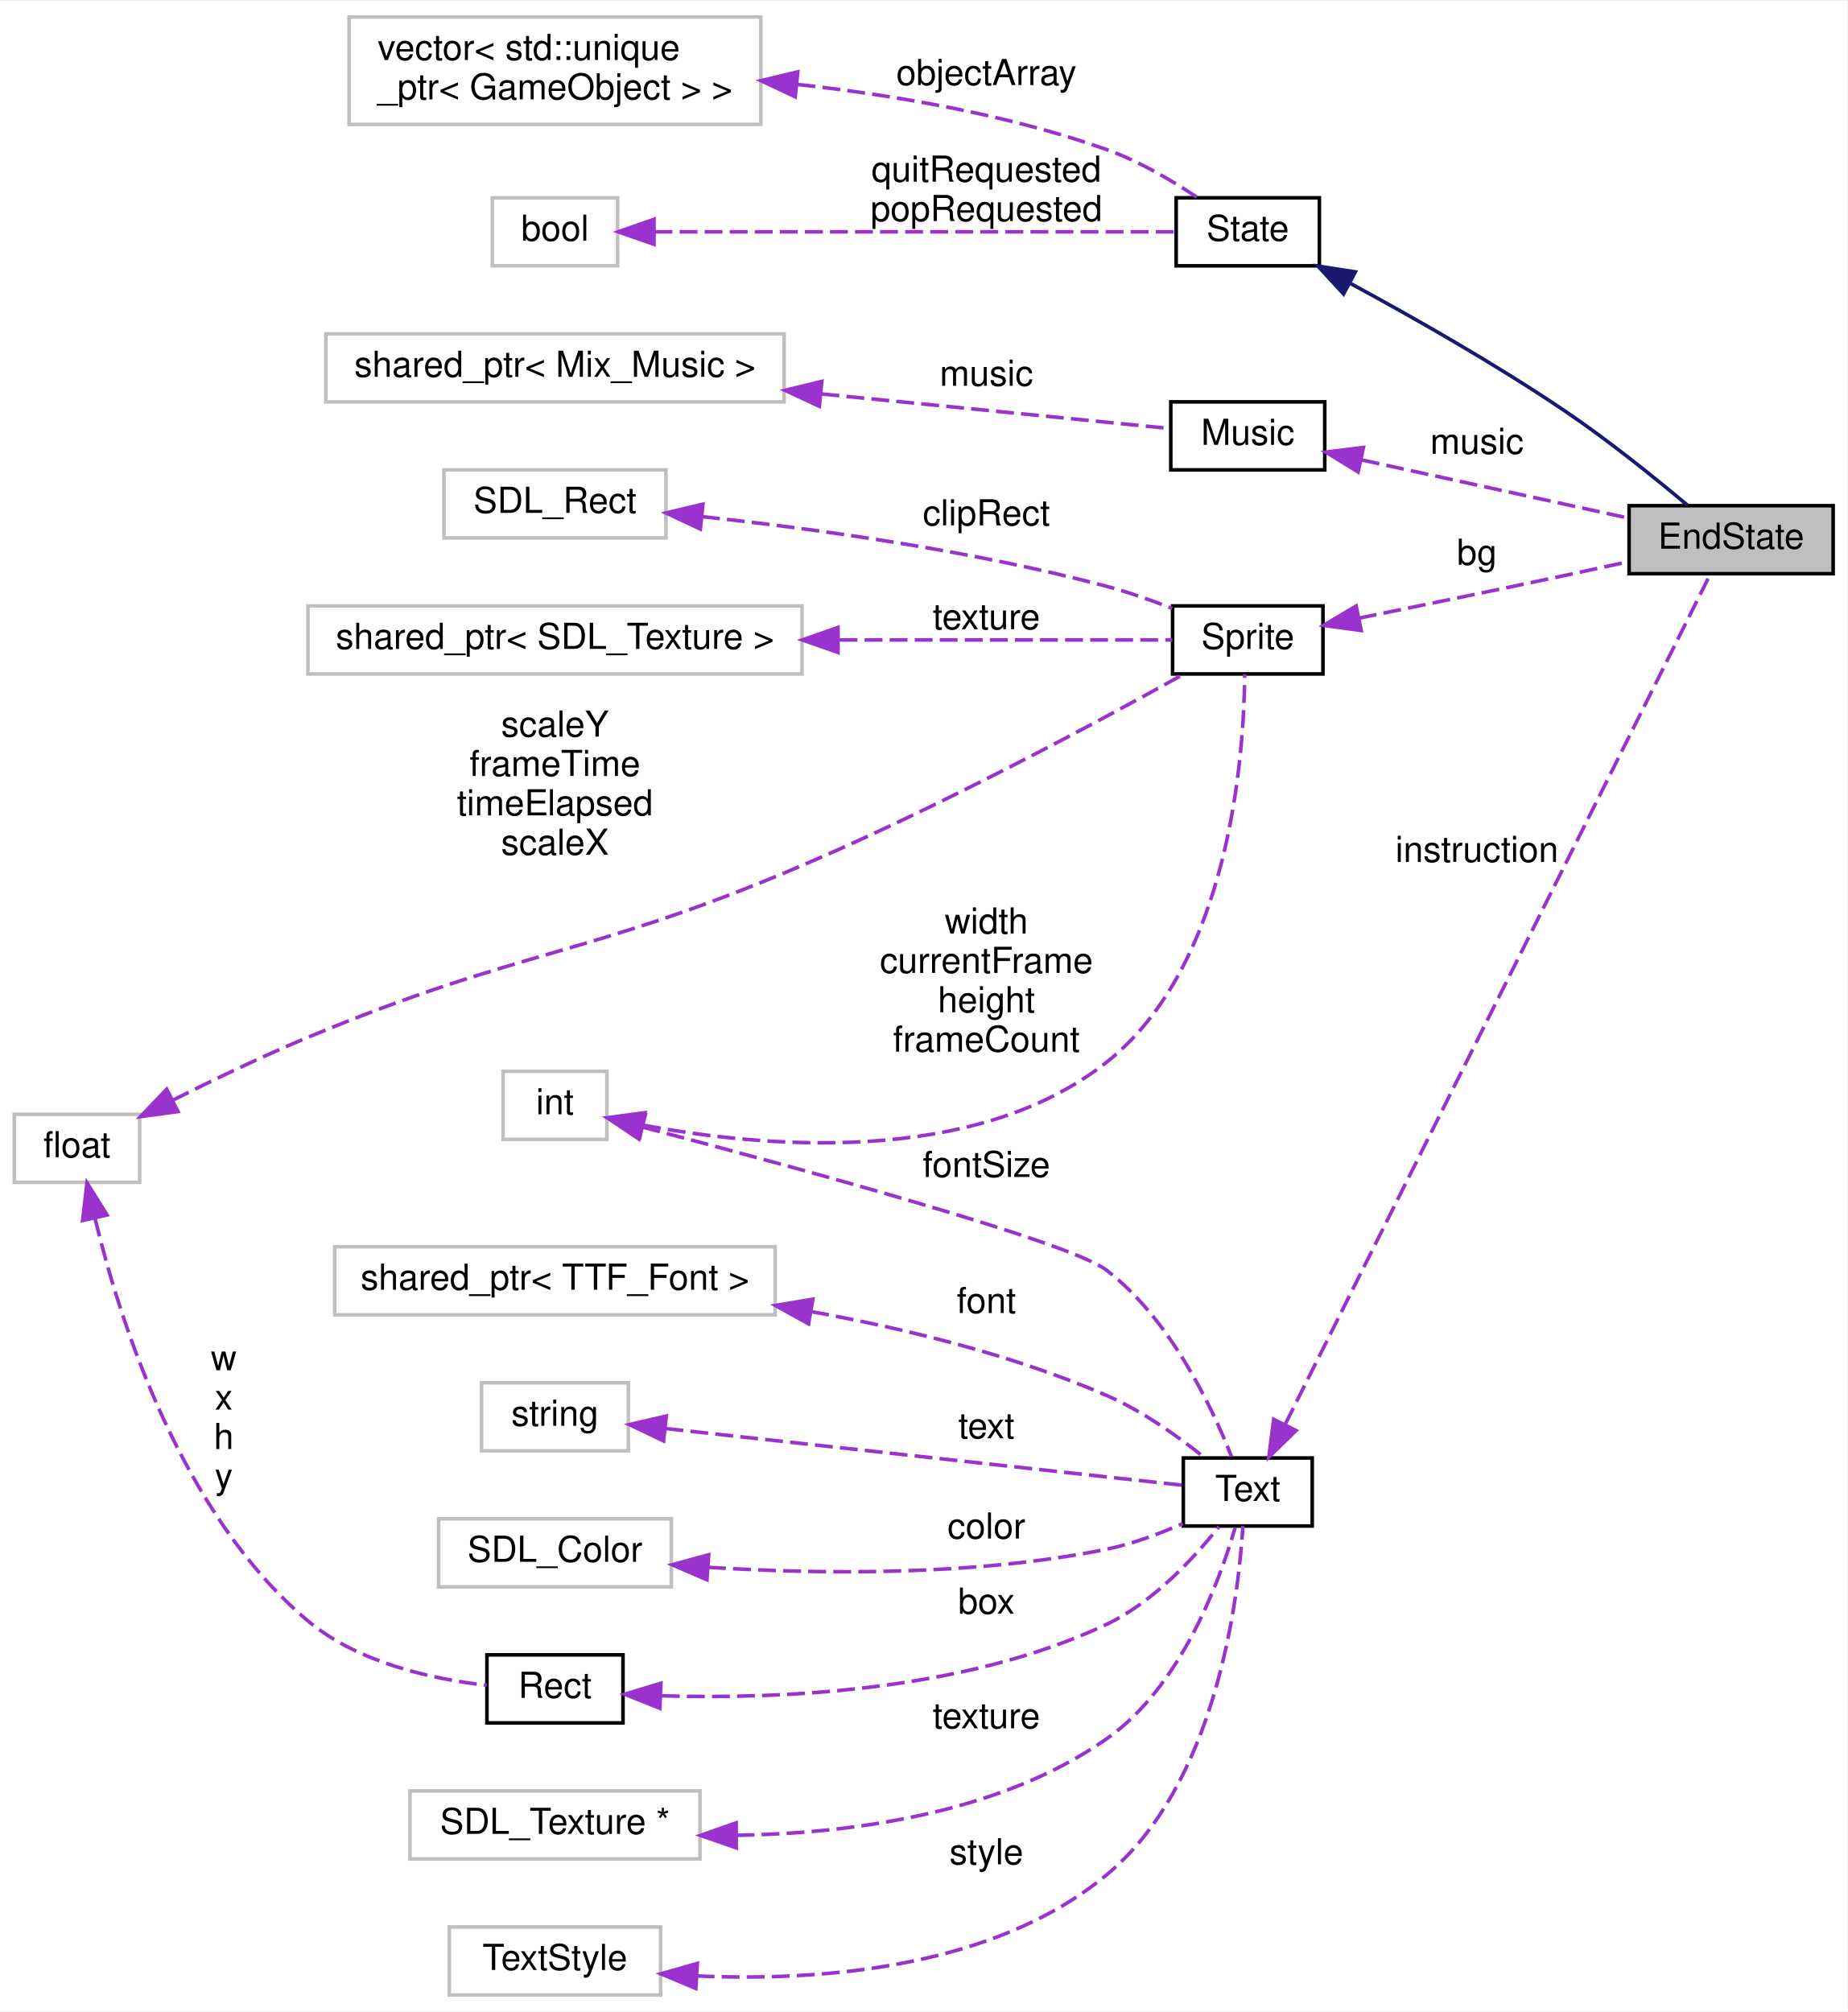
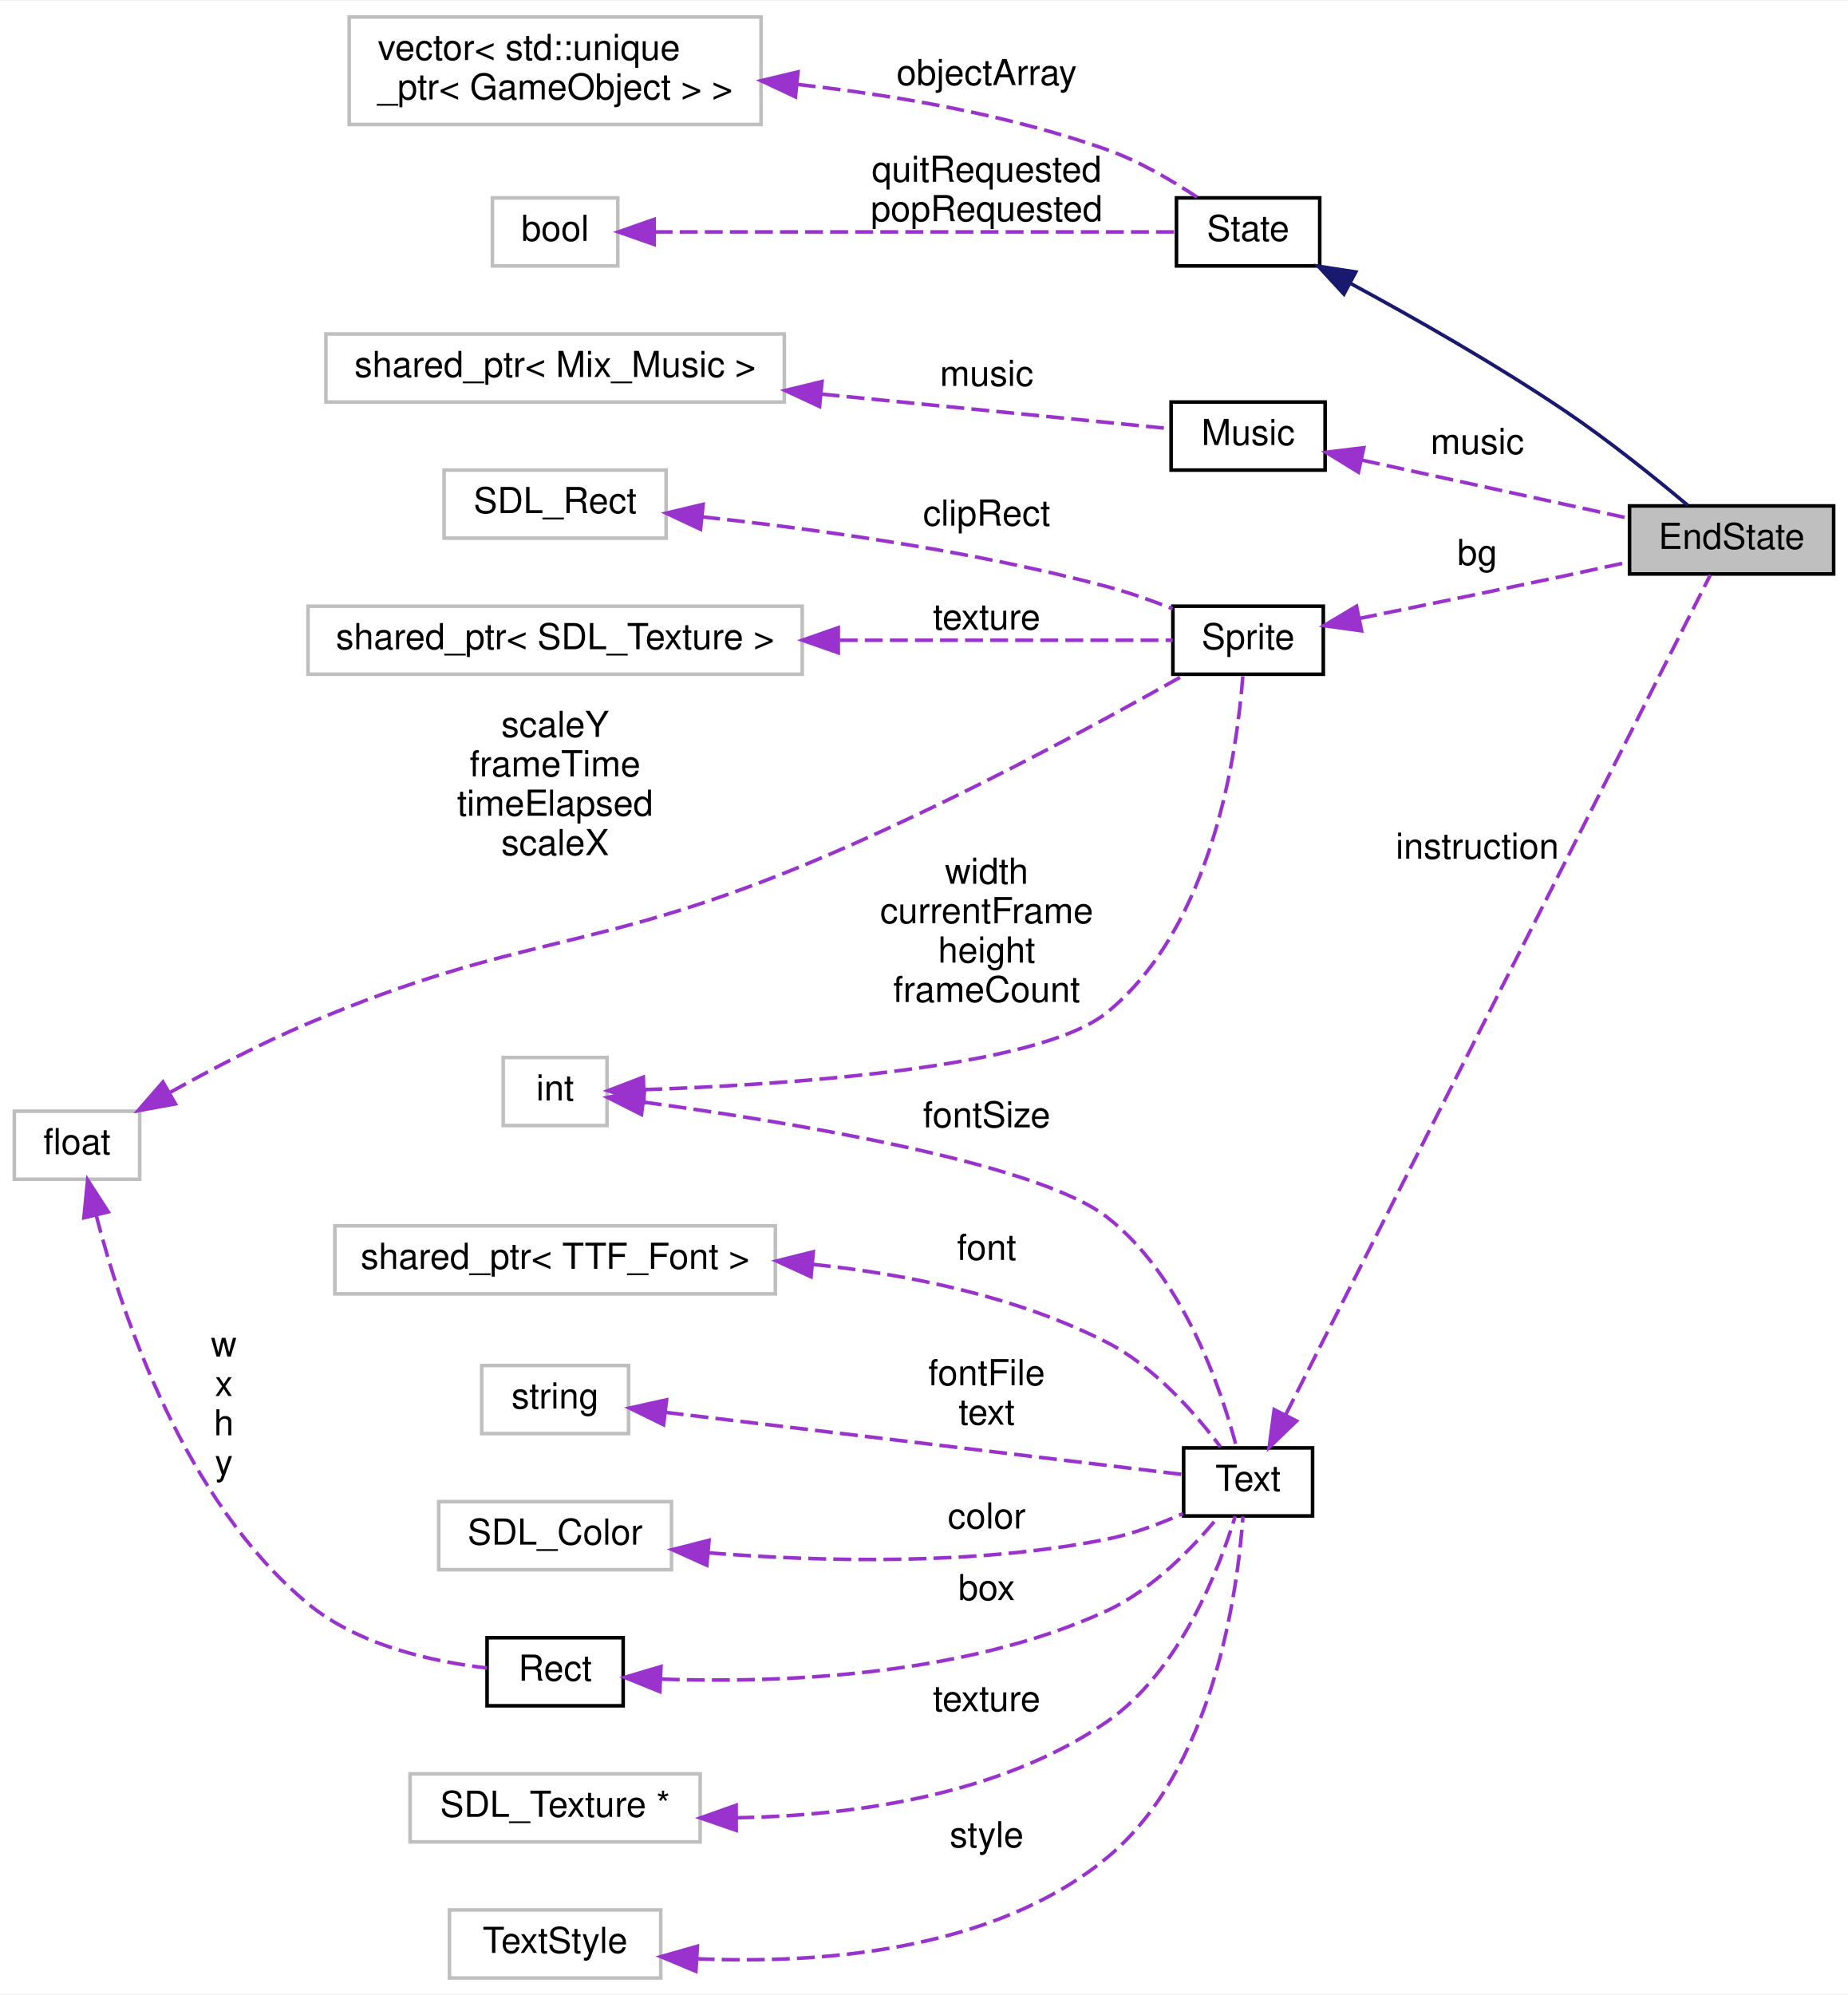
- <svg xmlns="http://www.w3.org/2000/svg" xmlns:xlink="http://www.w3.org/1999/xlink" width="516pt" height="562pt" viewBox="0.00 0.00 516.00 561.50">
-   <g id="graph0" class="graph" transform="scale(1 1) rotate(0) translate(4 557.5)">
-     <polygon fill="white" stroke="none" points="-4,4 -4,-557.5 512,-557.5 512,4 -4,4" />
+ <svg xmlns="http://www.w3.org/2000/svg" xmlns:xlink="http://www.w3.org/1999/xlink" width="516pt" height="557pt" viewBox="0.00 0.00 516.00 556.50">
+   <g id="graph0" class="graph" transform="scale(1 1) rotate(0) translate(4 552.5)">
+     <polygon fill="white" stroke="none" points="-4,4 -4,-552.5 512,-552.5 512,4 -4,4" />
    <g id="node1" class="node">
-       <polygon fill="#bfbfbf" stroke="black" points="451,-397.5 451,-416.5 508,-416.5 508,-397.5 451,-397.5" />
-       <text text-anchor="middle" x="479.5" y="-404.5" font-family="Helvetica,sans-Serif" font-size="10.00">EndState</text>
+       <polygon fill="#bfbfbf" stroke="black" points="451,-392.5 451,-411.5 508,-411.5 508,-392.5 451,-392.5" />
+       <text text-anchor="middle" x="479.5" y="-399.5" font-family="Helvetica,sans-Serif" font-size="10.00">EndState</text>
    </g>
    <g id="node2" class="node">
      <g id="a_node2">
        <a xlink:href="classState.html" target="_top" xlink:title="Classe virtual que modela um estado do jogo. ">
-           <polygon fill="white" stroke="black" points="324.5,-483.5 324.5,-502.5 364.5,-502.5 364.5,-483.5 324.5,-483.5" />
-           <text text-anchor="middle" x="344.5" y="-490.5" font-family="Helvetica,sans-Serif" font-size="10.00">State</text>
+           <polygon fill="white" stroke="black" points="324.5,-478.5 324.5,-497.5 364.5,-497.5 364.5,-478.5 324.5,-478.5" />
+           <text text-anchor="middle" x="344.5" y="-485.5" font-family="Helvetica,sans-Serif" font-size="10.00">State</text>
        </a>
      </g>
    </g>
    <g id="edge1" class="edge">
-       <path fill="none" stroke="midnightblue" d="M373.212,-478.554C390.748,-469.076 413.674,-456.059 433,-443 445.185,-434.766 458.271,-424.215 467.266,-416.667" />
-       <polygon fill="midnightblue" stroke="midnightblue" points="371.251,-475.633 364.081,-483.433 374.55,-481.807 371.251,-475.633" />
+       <path fill="none" stroke="midnightblue" d="M373.212,-473.554C390.748,-464.076 413.674,-451.059 433,-438 445.185,-429.766 458.271,-419.215 467.266,-411.667" />
+       <polygon fill="midnightblue" stroke="midnightblue" points="371.251,-470.633 364.081,-478.433 374.55,-476.807 371.251,-470.633" />
    </g>
    <g id="node3" class="node">
-       <polygon fill="white" stroke="#bfbfbf" points="93.5,-523 93.5,-553 208.5,-553 208.5,-523 93.5,-523" />
-       <text text-anchor="start" x="101.5" y="-541" font-family="Helvetica,sans-Serif" font-size="10.00">vector&lt; std::unique</text>
-       <text text-anchor="middle" x="151" y="-530" font-family="Helvetica,sans-Serif" font-size="10.00">_ptr&lt; GameObject &gt; &gt;</text>
+       <polygon fill="white" stroke="#bfbfbf" points="93.5,-518 93.5,-548 208.5,-548 208.5,-518 93.5,-518" />
+       <text text-anchor="start" x="101.5" y="-536" font-family="Helvetica,sans-Serif" font-size="10.00">vector&lt; std::unique</text>
+       <text text-anchor="middle" x="151" y="-525" font-family="Helvetica,sans-Serif" font-size="10.00">_ptr&lt; GameObject &gt; &gt;</text>
    </g>
    <g id="edge2" class="edge">
-       <path fill="none" stroke="#9a32cd" stroke-dasharray="5,2" d="M218.757,-534.167C246.079,-531.13 277.637,-525.699 305,-516 313.953,-512.826 323.116,-507.454 330.256,-502.699" />
-       <polygon fill="#9a32cd" stroke="#9a32cd" points="218.101,-530.716 208.511,-535.218 218.816,-537.68 218.101,-530.716" />
-       <text text-anchor="middle" x="271.5" y="-534" font-family="Helvetica,sans-Serif" font-size="10.00"> objectArray</text>
+       <path fill="none" stroke="#9a32cd" stroke-dasharray="5,2" d="M218.757,-529.167C246.079,-526.13 277.637,-520.699 305,-511 313.953,-507.826 323.116,-502.454 330.256,-497.699" />
+       <polygon fill="#9a32cd" stroke="#9a32cd" points="218.101,-525.716 208.511,-530.218 218.816,-532.68 218.101,-525.716" />
+       <text text-anchor="middle" x="271.5" y="-529" font-family="Helvetica,sans-Serif" font-size="10.00"> objectArray</text>
    </g>
    <g id="node4" class="node">
-       <polygon fill="white" stroke="#bfbfbf" points="133.5,-483.5 133.5,-502.5 168.5,-502.5 168.5,-483.5 133.5,-483.5" />
-       <text text-anchor="middle" x="151" y="-490.5" font-family="Helvetica,sans-Serif" font-size="10.00">bool</text>
+       <polygon fill="white" stroke="#bfbfbf" points="133.5,-478.5 133.5,-497.5 168.5,-497.5 168.5,-478.5 133.5,-478.5" />
+       <text text-anchor="middle" x="151" y="-485.5" font-family="Helvetica,sans-Serif" font-size="10.00">bool</text>
    </g>
    <g id="edge3" class="edge">
-       <path fill="none" stroke="#9a32cd" stroke-dasharray="5,2" d="M178.8,-493C218.056,-493 290.238,-493 324.495,-493" />
-       <polygon fill="#9a32cd" stroke="#9a32cd" points="178.659,-489.5 168.659,-493 178.659,-496.5 178.659,-489.5" />
-       <text text-anchor="middle" x="271.5" y="-507" font-family="Helvetica,sans-Serif" font-size="10.00"> quitRequested</text>
-       <text text-anchor="middle" x="271.5" y="-496" font-family="Helvetica,sans-Serif" font-size="10.00">popRequested</text>
+       <path fill="none" stroke="#9a32cd" stroke-dasharray="5,2" d="M178.8,-488C218.056,-488 290.238,-488 324.495,-488" />
+       <polygon fill="#9a32cd" stroke="#9a32cd" points="178.659,-484.5 168.659,-488 178.659,-491.5 178.659,-484.5" />
+       <text text-anchor="middle" x="271.5" y="-502" font-family="Helvetica,sans-Serif" font-size="10.00"> quitRequested</text>
+       <text text-anchor="middle" x="271.5" y="-491" font-family="Helvetica,sans-Serif" font-size="10.00">popRequested</text>
    </g>
    <g id="node5" class="node">
      <g id="a_node5">
        <a xlink:href="classMusic.html" target="_top" xlink:title="Music">
-           <polygon fill="white" stroke="black" points="323,-426.5 323,-445.5 366,-445.5 366,-426.5 323,-426.5" />
-           <text text-anchor="middle" x="344.5" y="-433.5" font-family="Helvetica,sans-Serif" font-size="10.00">Music</text>
+           <polygon fill="white" stroke="black" points="323,-421.5 323,-440.5 366,-440.5 366,-421.5 323,-421.5" />
+           <text text-anchor="middle" x="344.5" y="-428.5" font-family="Helvetica,sans-Serif" font-size="10.00">Music</text>
        </a>
      </g>
    </g>
    <g id="edge4" class="edge">
-       <path fill="none" stroke="#9a32cd" stroke-dasharray="5,2" d="M376.345,-429.274C398.892,-424.358 429.203,-417.749 450.942,-413.009" />
-       <polygon fill="#9a32cd" stroke="#9a32cd" points="375.306,-425.919 366.281,-431.469 376.797,-432.758 375.306,-425.919" />
-       <text text-anchor="middle" x="408.5" y="-431" font-family="Helvetica,sans-Serif" font-size="10.00"> music</text>
+       <path fill="none" stroke="#9a32cd" stroke-dasharray="5,2" d="M376.345,-424.274C398.892,-419.358 429.203,-412.749 450.942,-408.009" />
+       <polygon fill="#9a32cd" stroke="#9a32cd" points="375.306,-420.919 366.281,-426.469 376.797,-427.758 375.306,-420.919" />
+       <text text-anchor="middle" x="408.5" y="-426" font-family="Helvetica,sans-Serif" font-size="10.00"> music</text>
    </g>
    <g id="node6" class="node">
-       <polygon fill="white" stroke="#bfbfbf" points="87,-445.5 87,-464.5 215,-464.5 215,-445.5 87,-445.5" />
-       <text text-anchor="middle" x="151" y="-452.5" font-family="Helvetica,sans-Serif" font-size="10.00">shared_ptr&lt; Mix_Music &gt;</text>
+       <polygon fill="white" stroke="#bfbfbf" points="87,-440.5 87,-459.5 215,-459.5 215,-440.5 87,-440.5" />
+       <text text-anchor="middle" x="151" y="-447.5" font-family="Helvetica,sans-Serif" font-size="10.00">shared_ptr&lt; Mix_Music &gt;</text>
    </g>
    <g id="edge5" class="edge">
-       <path fill="none" stroke="#9a32cd" stroke-dasharray="5,2" d="M225.439,-447.714C260.374,-444.247 299.506,-440.365 322.791,-438.055" />
-       <polygon fill="#9a32cd" stroke="#9a32cd" points="224.841,-444.256 215.235,-448.726 225.532,-451.222 224.841,-444.256" />
-       <text text-anchor="middle" x="271.5" y="-450" font-family="Helvetica,sans-Serif" font-size="10.00"> music</text>
+       <path fill="none" stroke="#9a32cd" stroke-dasharray="5,2" d="M225.439,-442.714C260.374,-439.247 299.506,-435.365 322.791,-433.055" />
+       <polygon fill="#9a32cd" stroke="#9a32cd" points="224.841,-439.256 215.235,-443.726 225.532,-446.222 224.841,-439.256" />
+       <text text-anchor="middle" x="271.5" y="-445" font-family="Helvetica,sans-Serif" font-size="10.00"> music</text>
    </g>
    <g id="node7" class="node">
      <g id="a_node7">
        <a xlink:href="classSprite.html" target="_top" xlink:title="Classe que modela uma sprite. ">
-           <polygon fill="white" stroke="black" points="323.5,-369.5 323.5,-388.5 365.5,-388.5 365.5,-369.5 323.5,-369.5" />
-           <text text-anchor="middle" x="344.5" y="-376.5" font-family="Helvetica,sans-Serif" font-size="10.00">Sprite</text>
+           <polygon fill="white" stroke="black" points="323.5,-364.5 323.5,-383.5 365.5,-383.5 365.5,-364.5 323.5,-364.5" />
+           <text text-anchor="middle" x="344.5" y="-371.5" font-family="Helvetica,sans-Serif" font-size="10.00">Sprite</text>
        </a>
      </g>
    </g>
    <g id="edge6" class="edge">
-       <path fill="none" stroke="#9a32cd" stroke-dasharray="5,2" d="M375.539,-385.075C392.434,-388.519 413.905,-392.938 433,-397 438.696,-398.212 444.787,-399.533 450.6,-400.806" />
-       <polygon fill="#9a32cd" stroke="#9a32cd" points="376.17,-381.632 365.673,-383.07 374.775,-388.492 376.17,-381.632" />
-       <text text-anchor="middle" x="408.5" y="-400" font-family="Helvetica,sans-Serif" font-size="10.00"> bg</text>
+       <path fill="none" stroke="#9a32cd" stroke-dasharray="5,2" d="M375.539,-380.075C392.434,-383.519 413.905,-387.938 433,-392 438.696,-393.212 444.787,-394.533 450.6,-395.806" />
+       <polygon fill="#9a32cd" stroke="#9a32cd" points="376.17,-376.632 365.673,-378.07 374.775,-383.492 376.17,-376.632" />
+       <text text-anchor="middle" x="408.5" y="-395" font-family="Helvetica,sans-Serif" font-size="10.00"> bg</text>
    </g>
    <g id="node8" class="node">
-       <polygon fill="white" stroke="#bfbfbf" points="0,-227.5 0,-246.5 35,-246.5 35,-227.5 0,-227.5" />
-       <text text-anchor="middle" x="17.5" y="-234.5" font-family="Helvetica,sans-Serif" font-size="10.00">float</text>
+       <polygon fill="white" stroke="#bfbfbf" points="0,-223.5 0,-242.5 35,-242.5 35,-223.5 0,-223.5" />
+       <text text-anchor="middle" x="17.5" y="-230.5" font-family="Helvetica,sans-Serif" font-size="10.00">float</text>
    </g>
    <g id="edge7" class="edge">
-       <path fill="none" stroke="#9a32cd" stroke-dasharray="5,2" d="M44.218,-250.422C55.644,-256.159 69.347,-262.733 82,-268 141.951,-292.955 160.27,-290.519 220,-316 259.186,-332.717 303.224,-356.434 326.671,-369.48" />
-       <polygon fill="#9a32cd" stroke="#9a32cd" points="45.727,-247.264 35.228,-245.847 42.553,-253.502 45.727,-247.264" />
-       <text text-anchor="middle" x="151" y="-352" font-family="Helvetica,sans-Serif" font-size="10.00"> scaleY</text>
-       <text text-anchor="middle" x="151" y="-341" font-family="Helvetica,sans-Serif" font-size="10.00">frameTime</text>
-       <text text-anchor="middle" x="151" y="-330" font-family="Helvetica,sans-Serif" font-size="10.00">timeElapsed</text>
-       <text text-anchor="middle" x="151" y="-319" font-family="Helvetica,sans-Serif" font-size="10.00">scaleX</text>
+       <path fill="none" stroke="#9a32cd" stroke-dasharray="5,2" d="M43.537,-247.774C55.019,-254.19 68.953,-261.482 82,-267 141.291,-292.076 160.463,-286.514 220,-311 259.401,-327.204 303.356,-351.118 326.732,-364.334" />
+       <polygon fill="#9a32cd" stroke="#9a32cd" points="44.964,-244.559 34.543,-242.65 41.499,-250.641 44.964,-244.559" />
+       <text text-anchor="middle" x="151" y="-347" font-family="Helvetica,sans-Serif" font-size="10.00"> scaleY</text>
+       <text text-anchor="middle" x="151" y="-336" font-family="Helvetica,sans-Serif" font-size="10.00">frameTime</text>
+       <text text-anchor="middle" x="151" y="-325" font-family="Helvetica,sans-Serif" font-size="10.00">timeElapsed</text>
+       <text text-anchor="middle" x="151" y="-314" font-family="Helvetica,sans-Serif" font-size="10.00">scaleX</text>
    </g>
    <g id="node15" class="node">
      <g id="a_node15">
        <a xlink:href="classRect.html" target="_top" xlink:title="Classe que modela um rect. ">
          <polygon fill="white" stroke="black" points="132,-76.5 132,-95.5 170,-95.5 170,-76.5 132,-76.5" />
          <text text-anchor="middle" x="151" y="-83.5" font-family="Helvetica,sans-Serif" font-size="10.00">Rect</text>
        </a>
      </g>
    </g>
    <g id="edge15" class="edge">
-       <path fill="none" stroke="#9a32cd" stroke-dasharray="5,2" d="M22.575,-217.25C29.589,-188.294 46.724,-134.559 82,-105 96.093,-93.191 117.017,-88.698 131.928,-87.001" />
-       <polygon fill="#9a32cd" stroke="#9a32cd" points="19.082,-216.833 20.299,-227.357 25.911,-218.371 19.082,-216.833" />
-       <text text-anchor="middle" x="58.5" y="-175" font-family="Helvetica,sans-Serif" font-size="10.00"> w</text>
-       <text text-anchor="middle" x="58.5" y="-164" font-family="Helvetica,sans-Serif" font-size="10.00">x</text>
-       <text text-anchor="middle" x="58.5" y="-153" font-family="Helvetica,sans-Serif" font-size="10.00">h</text>
-       <text text-anchor="middle" x="58.5" y="-142" font-family="Helvetica,sans-Serif" font-size="10.00">y</text>
+       <path fill="none" stroke="#9a32cd" stroke-dasharray="5,2" d="M22.86,-213.426C30.164,-185.239 47.584,-133.484 82,-105 96.165,-93.277 117.076,-88.769 131.965,-87.045" />
+       <polygon fill="#9a32cd" stroke="#9a32cd" points="19.422,-212.753 20.47,-223.296 26.226,-214.4 19.422,-212.753" />
+       <text text-anchor="middle" x="58.5" y="-174" font-family="Helvetica,sans-Serif" font-size="10.00"> w</text>
+       <text text-anchor="middle" x="58.5" y="-163" font-family="Helvetica,sans-Serif" font-size="10.00">x</text>
+       <text text-anchor="middle" x="58.5" y="-152" font-family="Helvetica,sans-Serif" font-size="10.00">h</text>
+       <text text-anchor="middle" x="58.5" y="-141" font-family="Helvetica,sans-Serif" font-size="10.00">y</text>
    </g>
    <g id="node9" class="node">
-       <polygon fill="white" stroke="#bfbfbf" points="120,-407.5 120,-426.5 182,-426.5 182,-407.5 120,-407.5" />
-       <text text-anchor="middle" x="151" y="-414.5" font-family="Helvetica,sans-Serif" font-size="10.00">SDL_Rect</text>
+       <polygon fill="white" stroke="#bfbfbf" points="120,-402.5 120,-421.5 182,-421.5 182,-402.5 120,-402.5" />
+       <text text-anchor="middle" x="151" y="-409.5" font-family="Helvetica,sans-Serif" font-size="10.00">SDL_Rect</text>
    </g>
    <g id="edge8" class="edge">
-       <path fill="none" stroke="#9a32cd" stroke-dasharray="5,2" d="M192.06,-413.439C223.219,-410.082 267.339,-404.033 305,-394 311.1,-392.375 317.555,-390.095 323.401,-387.802" />
-       <polygon fill="#9a32cd" stroke="#9a32cd" points="191.605,-409.968 182.017,-414.477 192.324,-416.931 191.605,-409.968" />
-       <text text-anchor="middle" x="271.5" y="-411" font-family="Helvetica,sans-Serif" font-size="10.00"> clipRect</text>
+       <path fill="none" stroke="#9a32cd" stroke-dasharray="5,2" d="M192.06,-408.439C223.219,-405.082 267.339,-399.033 305,-389 311.1,-387.375 317.555,-385.095 323.401,-382.802" />
+       <polygon fill="#9a32cd" stroke="#9a32cd" points="191.605,-404.968 182.017,-409.477 192.324,-411.931 191.605,-404.968" />
+       <text text-anchor="middle" x="271.5" y="-406" font-family="Helvetica,sans-Serif" font-size="10.00"> clipRect</text>
    </g>
    <g id="node10" class="node">
-       <polygon fill="white" stroke="#bfbfbf" points="136.5,-239.5 136.5,-258.5 165.5,-258.5 165.5,-239.5 136.5,-239.5" />
-       <text text-anchor="middle" x="151" y="-246.5" font-family="Helvetica,sans-Serif" font-size="10.00">int</text>
+       <polygon fill="white" stroke="#bfbfbf" points="136.5,-238.5 136.5,-257.5 165.5,-257.5 165.5,-238.5 136.5,-238.5" />
+       <text text-anchor="middle" x="151" y="-245.5" font-family="Helvetica,sans-Serif" font-size="10.00">int</text>
    </g>
    <g id="edge9" class="edge">
-       <path fill="none" stroke="#9a32cd" stroke-dasharray="5,2" d="M175.637,-243.482C208.394,-237.316 267.756,-231.684 305,-261 339.373,-288.056 343.441,-346.401 343.653,-369.4" />
-       <polygon fill="#9a32cd" stroke="#9a32cd" points="174.708,-240.1 165.619,-245.544 176.119,-246.956 174.708,-240.1" />
-       <text text-anchor="middle" x="271.5" y="-297" font-family="Helvetica,sans-Serif" font-size="10.00"> width</text>
-       <text text-anchor="middle" x="271.5" y="-286" font-family="Helvetica,sans-Serif" font-size="10.00">currentFrame</text>
-       <text text-anchor="middle" x="271.5" y="-275" font-family="Helvetica,sans-Serif" font-size="10.00">height</text>
-       <text text-anchor="middle" x="271.5" y="-264" font-family="Helvetica,sans-Serif" font-size="10.00">frameCount</text>
+       <path fill="none" stroke="#9a32cd" stroke-dasharray="5,2" d="M175.909,-248.524C213.869,-249.825 285.621,-254.344 305,-270 334.803,-294.077 341.536,-343.565 343.056,-364.409" />
+       <polygon fill="#9a32cd" stroke="#9a32cd" points="175.837,-245.021 165.738,-248.225 175.631,-252.018 175.837,-245.021" />
+       <text text-anchor="middle" x="271.5" y="-306" font-family="Helvetica,sans-Serif" font-size="10.00"> width</text>
+       <text text-anchor="middle" x="271.5" y="-295" font-family="Helvetica,sans-Serif" font-size="10.00">currentFrame</text>
+       <text text-anchor="middle" x="271.5" y="-284" font-family="Helvetica,sans-Serif" font-size="10.00">height</text>
+       <text text-anchor="middle" x="271.5" y="-273" font-family="Helvetica,sans-Serif" font-size="10.00">frameCount</text>
    </g>
    <g id="node12" class="node">
      <g id="a_node12">
        <a xlink:href="classText.html" target="_top" xlink:title="Classe que modela textos. ">
-           <polygon fill="white" stroke="black" points="326.5,-131.5 326.5,-150.5 362.5,-150.5 362.5,-131.5 326.5,-131.5" />
-           <text text-anchor="middle" x="344.5" y="-138.5" font-family="Helvetica,sans-Serif" font-size="10.00">Text</text>
+           <polygon fill="white" stroke="black" points="326.5,-129.5 326.5,-148.5 362.5,-148.5 362.5,-129.5 326.5,-129.5" />
+           <text text-anchor="middle" x="344.5" y="-136.5" font-family="Helvetica,sans-Serif" font-size="10.00">Text</text>
        </a>
      </g>
    </g>
    <g id="edge17" class="edge">
-       <path fill="none" stroke="#9a32cd" stroke-dasharray="5,2" d="M175.458,-242.928C215.694,-232.37 294.564,-210.992 305,-203 322.905,-189.287 334.524,-164.669 339.942,-150.941" />
-       <polygon fill="#9a32cd" stroke="#9a32cd" points="174.466,-239.57 165.674,-245.482 176.234,-246.343 174.466,-239.57" />
-       <text text-anchor="middle" x="271.5" y="-229" font-family="Helvetica,sans-Serif" font-size="10.00"> fontSize</text>
+       <path fill="none" stroke="#9a32cd" stroke-dasharray="5,2" d="M175.765,-245.029C213.52,-239.911 284.985,-228.469 305,-213 326.428,-196.439 337.094,-164.588 341.287,-148.62" />
+       <polygon fill="#9a32cd" stroke="#9a32cd" points="175.11,-241.585 165.652,-246.358 176.022,-248.526 175.11,-241.585" />
+       <text text-anchor="middle" x="271.5" y="-238" font-family="Helvetica,sans-Serif" font-size="10.00"> fontSize</text>
    </g>
    <g id="node11" class="node">
-       <polygon fill="white" stroke="#bfbfbf" points="82,-369.5 82,-388.5 220,-388.5 220,-369.5 82,-369.5" />
-       <text text-anchor="middle" x="151" y="-376.5" font-family="Helvetica,sans-Serif" font-size="10.00">shared_ptr&lt; SDL_Texture &gt;</text>
+       <polygon fill="white" stroke="#bfbfbf" points="82,-364.5 82,-383.5 220,-383.5 220,-364.5 82,-364.5" />
+       <text text-anchor="middle" x="151" y="-371.5" font-family="Helvetica,sans-Serif" font-size="10.00">shared_ptr&lt; SDL_Texture &gt;</text>
    </g>
    <g id="edge10" class="edge">
-       <path fill="none" stroke="#9a32cd" stroke-dasharray="5,2" d="M230.471,-379C264.406,-379 301.337,-379 323.441,-379" />
-       <polygon fill="#9a32cd" stroke="#9a32cd" points="230.055,-375.5 220.055,-379 230.055,-382.5 230.055,-375.5" />
-       <text text-anchor="middle" x="271.5" y="-382" font-family="Helvetica,sans-Serif" font-size="10.00"> texture</text>
+       <path fill="none" stroke="#9a32cd" stroke-dasharray="5,2" d="M230.471,-374C264.406,-374 301.337,-374 323.441,-374" />
+       <polygon fill="#9a32cd" stroke="#9a32cd" points="230.055,-370.5 220.055,-374 230.055,-377.5 230.055,-370.5" />
+       <text text-anchor="middle" x="271.5" y="-377" font-family="Helvetica,sans-Serif" font-size="10.00"> texture</text>
    </g>
    <g id="edge11" class="edge">
-       <path fill="none" stroke="#9a32cd" stroke-dasharray="5,2" d="M354.993,-159.986C381.267,-212.534 454.284,-358.568 473.705,-397.409" />
-       <polygon fill="#9a32cd" stroke="#9a32cd" points="357.994,-158.162 350.391,-150.783 351.733,-161.292 357.994,-158.162" />
-       <text text-anchor="middle" x="408.5" y="-317" font-family="Helvetica,sans-Serif" font-size="10.00"> instruction</text>
+       <path fill="none" stroke="#9a32cd" stroke-dasharray="5,2" d="M354.981,-157.749C381.182,-209.56 453.932,-353.419 473.564,-392.24" />
+       <polygon fill="#9a32cd" stroke="#9a32cd" points="358.027,-156.017 350.391,-148.672 351.781,-159.176 358.027,-156.017" />
+       <text text-anchor="middle" x="408.5" y="-313" font-family="Helvetica,sans-Serif" font-size="10.00"> instruction</text>
    </g>
    <g id="node13" class="node">
-       <polygon fill="white" stroke="#bfbfbf" points="89.5,-190.5 89.5,-209.5 212.5,-209.5 212.5,-190.5 89.5,-190.5" />
-       <text text-anchor="middle" x="151" y="-197.5" font-family="Helvetica,sans-Serif" font-size="10.00">shared_ptr&lt; TTF_Font &gt;</text>
+       <polygon fill="white" stroke="#bfbfbf" points="89.5,-191.5 89.5,-210.5 212.5,-210.5 212.5,-191.5 89.5,-191.5" />
+       <text text-anchor="middle" x="151" y="-198.5" font-family="Helvetica,sans-Serif" font-size="10.00">shared_ptr&lt; TTF_Font &gt;</text>
    </g>
    <g id="edge12" class="edge">
-       <path fill="none" stroke="#9a32cd" stroke-dasharray="5,2" d="M222.57,-191.385C249.144,-186.57 279.167,-179.194 305,-168 315.038,-163.651 325.116,-156.457 332.442,-150.588" />
-       <polygon fill="#9a32cd" stroke="#9a32cd" points="221.831,-187.961 212.57,-193.108 223.019,-194.859 221.831,-187.961" />
-       <text text-anchor="middle" x="271.5" y="-191" font-family="Helvetica,sans-Serif" font-size="10.00"> font</text>
+       <path fill="none" stroke="#9a32cd" stroke-dasharray="5,2" d="M222.941,-199.75C249.816,-196.91 279.949,-190.742 305,-178 318.399,-171.185 329.924,-157.926 336.784,-148.774" />
+       <polygon fill="#9a32cd" stroke="#9a32cd" points="222.455,-196.28 212.818,-200.682 223.097,-203.25 222.455,-196.28" />
+       <text text-anchor="middle" x="271.5" y="-201" font-family="Helvetica,sans-Serif" font-size="10.00"> font</text>
    </g>
    <g id="node14" class="node">
      <polygon fill="white" stroke="#bfbfbf" points="118.5,-114.5 118.5,-133.5 183.5,-133.5 183.5,-114.5 118.5,-114.5" />
      <text text-anchor="middle" x="151" y="-121.5" font-family="Helvetica,sans-Serif" font-size="10.00">SDL_Color</text>
    </g>
    <g id="edge13" class="edge">
-       <path fill="none" stroke="#9a32cd" stroke-dasharray="5,2" d="M193.745,-119.972C224.758,-118.015 267.929,-117.478 305,-125 312.236,-126.468 319.817,-129.307 326.321,-132.19" />
-       <polygon fill="#9a32cd" stroke="#9a32cd" points="193.448,-116.484 183.719,-120.681 193.941,-123.467 193.448,-116.484" />
-       <text text-anchor="middle" x="271.5" y="-128" font-family="Helvetica,sans-Serif" font-size="10.00"> color</text>
+       <path fill="none" stroke="#9a32cd" stroke-dasharray="5,2" d="M193.73,-119.212C224.737,-116.741 267.905,-115.599 305,-123 312.24,-124.445 319.823,-127.278 326.326,-130.164" />
+       <polygon fill="#9a32cd" stroke="#9a32cd" points="193.364,-115.731 183.707,-120.09 193.975,-122.704 193.364,-115.731" />
+       <text text-anchor="middle" x="271.5" y="-126" font-family="Helvetica,sans-Serif" font-size="10.00"> color</text>
    </g>
    <g id="edge14" class="edge">
-       <path fill="none" stroke="#9a32cd" stroke-dasharray="5,2" d="M180.845,-84.069C212.765,-83.11 264.98,-85.095 305,-104 318.076,-110.177 329.512,-122.565 336.451,-131.301" />
-       <polygon fill="#9a32cd" stroke="#9a32cd" points="180.297,-80.589 170.454,-84.509 180.593,-87.583 180.297,-80.589" />
-       <text text-anchor="middle" x="271.5" y="-107" font-family="Helvetica,sans-Serif" font-size="10.00"> box</text>
+       <path fill="none" stroke="#9a32cd" stroke-dasharray="5,2" d="M180.786,-83.939C212.653,-82.823 264.821,-84.512 305,-103 317.802,-108.891 329.134,-120.722 336.132,-129.214" />
+       <polygon fill="#9a32cd" stroke="#9a32cd" points="180.237,-80.461 170.413,-84.428 180.567,-87.453 180.237,-80.461" />
+       <text text-anchor="middle" x="271.5" y="-106" font-family="Helvetica,sans-Serif" font-size="10.00"> box</text>
    </g>
    <g id="node16" class="node">
      <polygon fill="white" stroke="#bfbfbf" points="110.5,-38.5 110.5,-57.5 191.5,-57.5 191.5,-38.5 110.5,-38.5" />
      <text text-anchor="middle" x="151" y="-45.5" font-family="Helvetica,sans-Serif" font-size="10.00">SDL_Texture *</text>
    </g>
    <g id="edge16" class="edge">
-       <path fill="none" stroke="#9a32cd" stroke-dasharray="5,2" d="M201.703,-45.096C233.815,-45.64 275.045,-51.121 305,-72 325.707,-86.433 336.537,-115.764 340.991,-131.121" />
-       <polygon fill="#9a32cd" stroke="#9a32cd" points="201.629,-41.596 191.623,-45.079 201.617,-48.596 201.629,-41.596" />
+       <path fill="none" stroke="#9a32cd" stroke-dasharray="5,2" d="M201.616,-45.221C233.692,-45.817 274.914,-51.31 305,-72 325.339,-85.987 336.33,-114.48 340.903,-129.401" />
+       <polygon fill="#9a32cd" stroke="#9a32cd" points="201.561,-41.721 191.549,-45.186 201.537,-48.721 201.561,-41.721" />
      <text text-anchor="middle" x="271.5" y="-75" font-family="Helvetica,sans-Serif" font-size="10.00"> texture</text>
    </g>
    <g id="node17" class="node">
      <polygon fill="white" stroke="#bfbfbf" points="130.5,-152.5 130.5,-171.5 171.5,-171.5 171.5,-152.5 130.5,-152.5" />
      <text text-anchor="middle" x="151" y="-159.5" font-family="Helvetica,sans-Serif" font-size="10.00">string</text>
    </g>
    <g id="edge18" class="edge">
-       <path fill="none" stroke="#9a32cd" stroke-dasharray="5,2" d="M181.872,-158.724C222.47,-154.272 293.735,-146.457 326.34,-142.882" />
-       <polygon fill="#9a32cd" stroke="#9a32cd" points="181.331,-155.262 171.773,-159.832 182.095,-162.221 181.331,-155.262" />
-       <text text-anchor="middle" x="271.5" y="-156" font-family="Helvetica,sans-Serif" font-size="10.00"> text</text>
+       <path fill="none" stroke="#9a32cd" stroke-dasharray="5,2" d="M181.872,-158.412C222.47,-153.536 293.735,-144.977 326.34,-141.061" />
+       <polygon fill="#9a32cd" stroke="#9a32cd" points="181.284,-154.958 171.773,-159.625 182.119,-161.908 181.284,-154.958" />
+       <text text-anchor="middle" x="271.5" y="-166" font-family="Helvetica,sans-Serif" font-size="10.00"> fontFile</text>
+       <text text-anchor="middle" x="271.5" y="-155" font-family="Helvetica,sans-Serif" font-size="10.00">text</text>
    </g>
    <g id="node18" class="node">
      <polygon fill="white" stroke="#bfbfbf" points="121.5,-0.5 121.5,-19.5 180.5,-19.5 180.5,-0.5 121.5,-0.5" />
      <text text-anchor="middle" x="151" y="-7.5" font-family="Helvetica,sans-Serif" font-size="10.00">TextStyle</text>
    </g>
    <g id="edge19" class="edge">
-       <path fill="none" stroke="#9a32cd" stroke-dasharray="5,2" d="M190.567,-5.822C224.443,-4.316 273.16,-7.694 305,-34 335.44,-59.149 341.816,-110.31 343.149,-131.49" />
-       <polygon fill="#9a32cd" stroke="#9a32cd" points="190.336,-2.33 180.566,-6.426 190.759,-9.317 190.336,-2.33" />
+       <path fill="none" stroke="#9a32cd" stroke-dasharray="5,2" d="M190.529,-5.869C224.38,-4.393 273.08,-7.791 305,-34 334.861,-58.519 341.562,-108.366 343.065,-129.348" />
+       <polygon fill="#9a32cd" stroke="#9a32cd" points="190.31,-2.375 180.536,-6.463 190.726,-9.363 190.31,-2.375" />
      <text text-anchor="middle" x="271.5" y="-37" font-family="Helvetica,sans-Serif" font-size="10.00"> style</text>
    </g>
  </g>
</svg>
